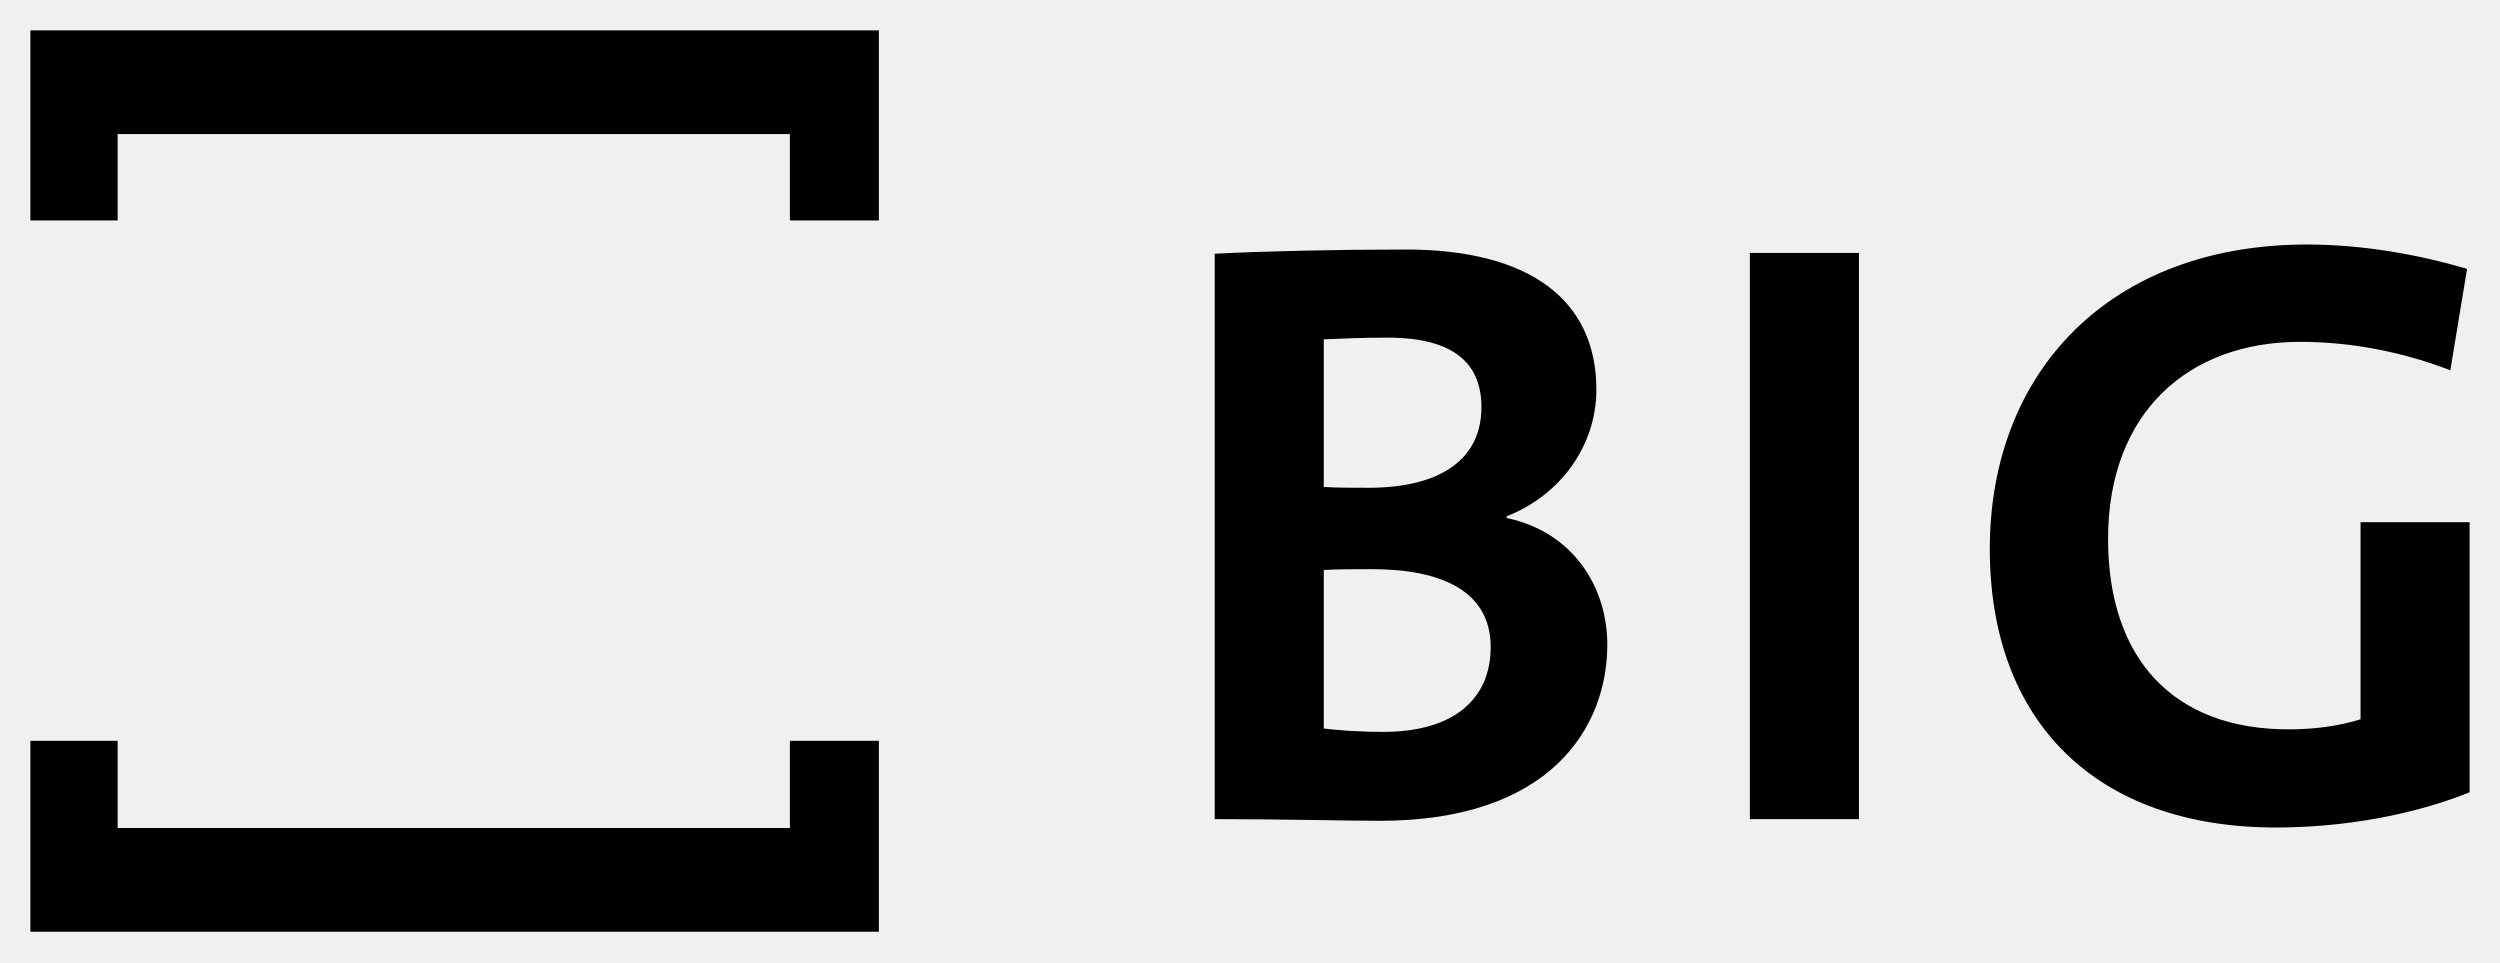
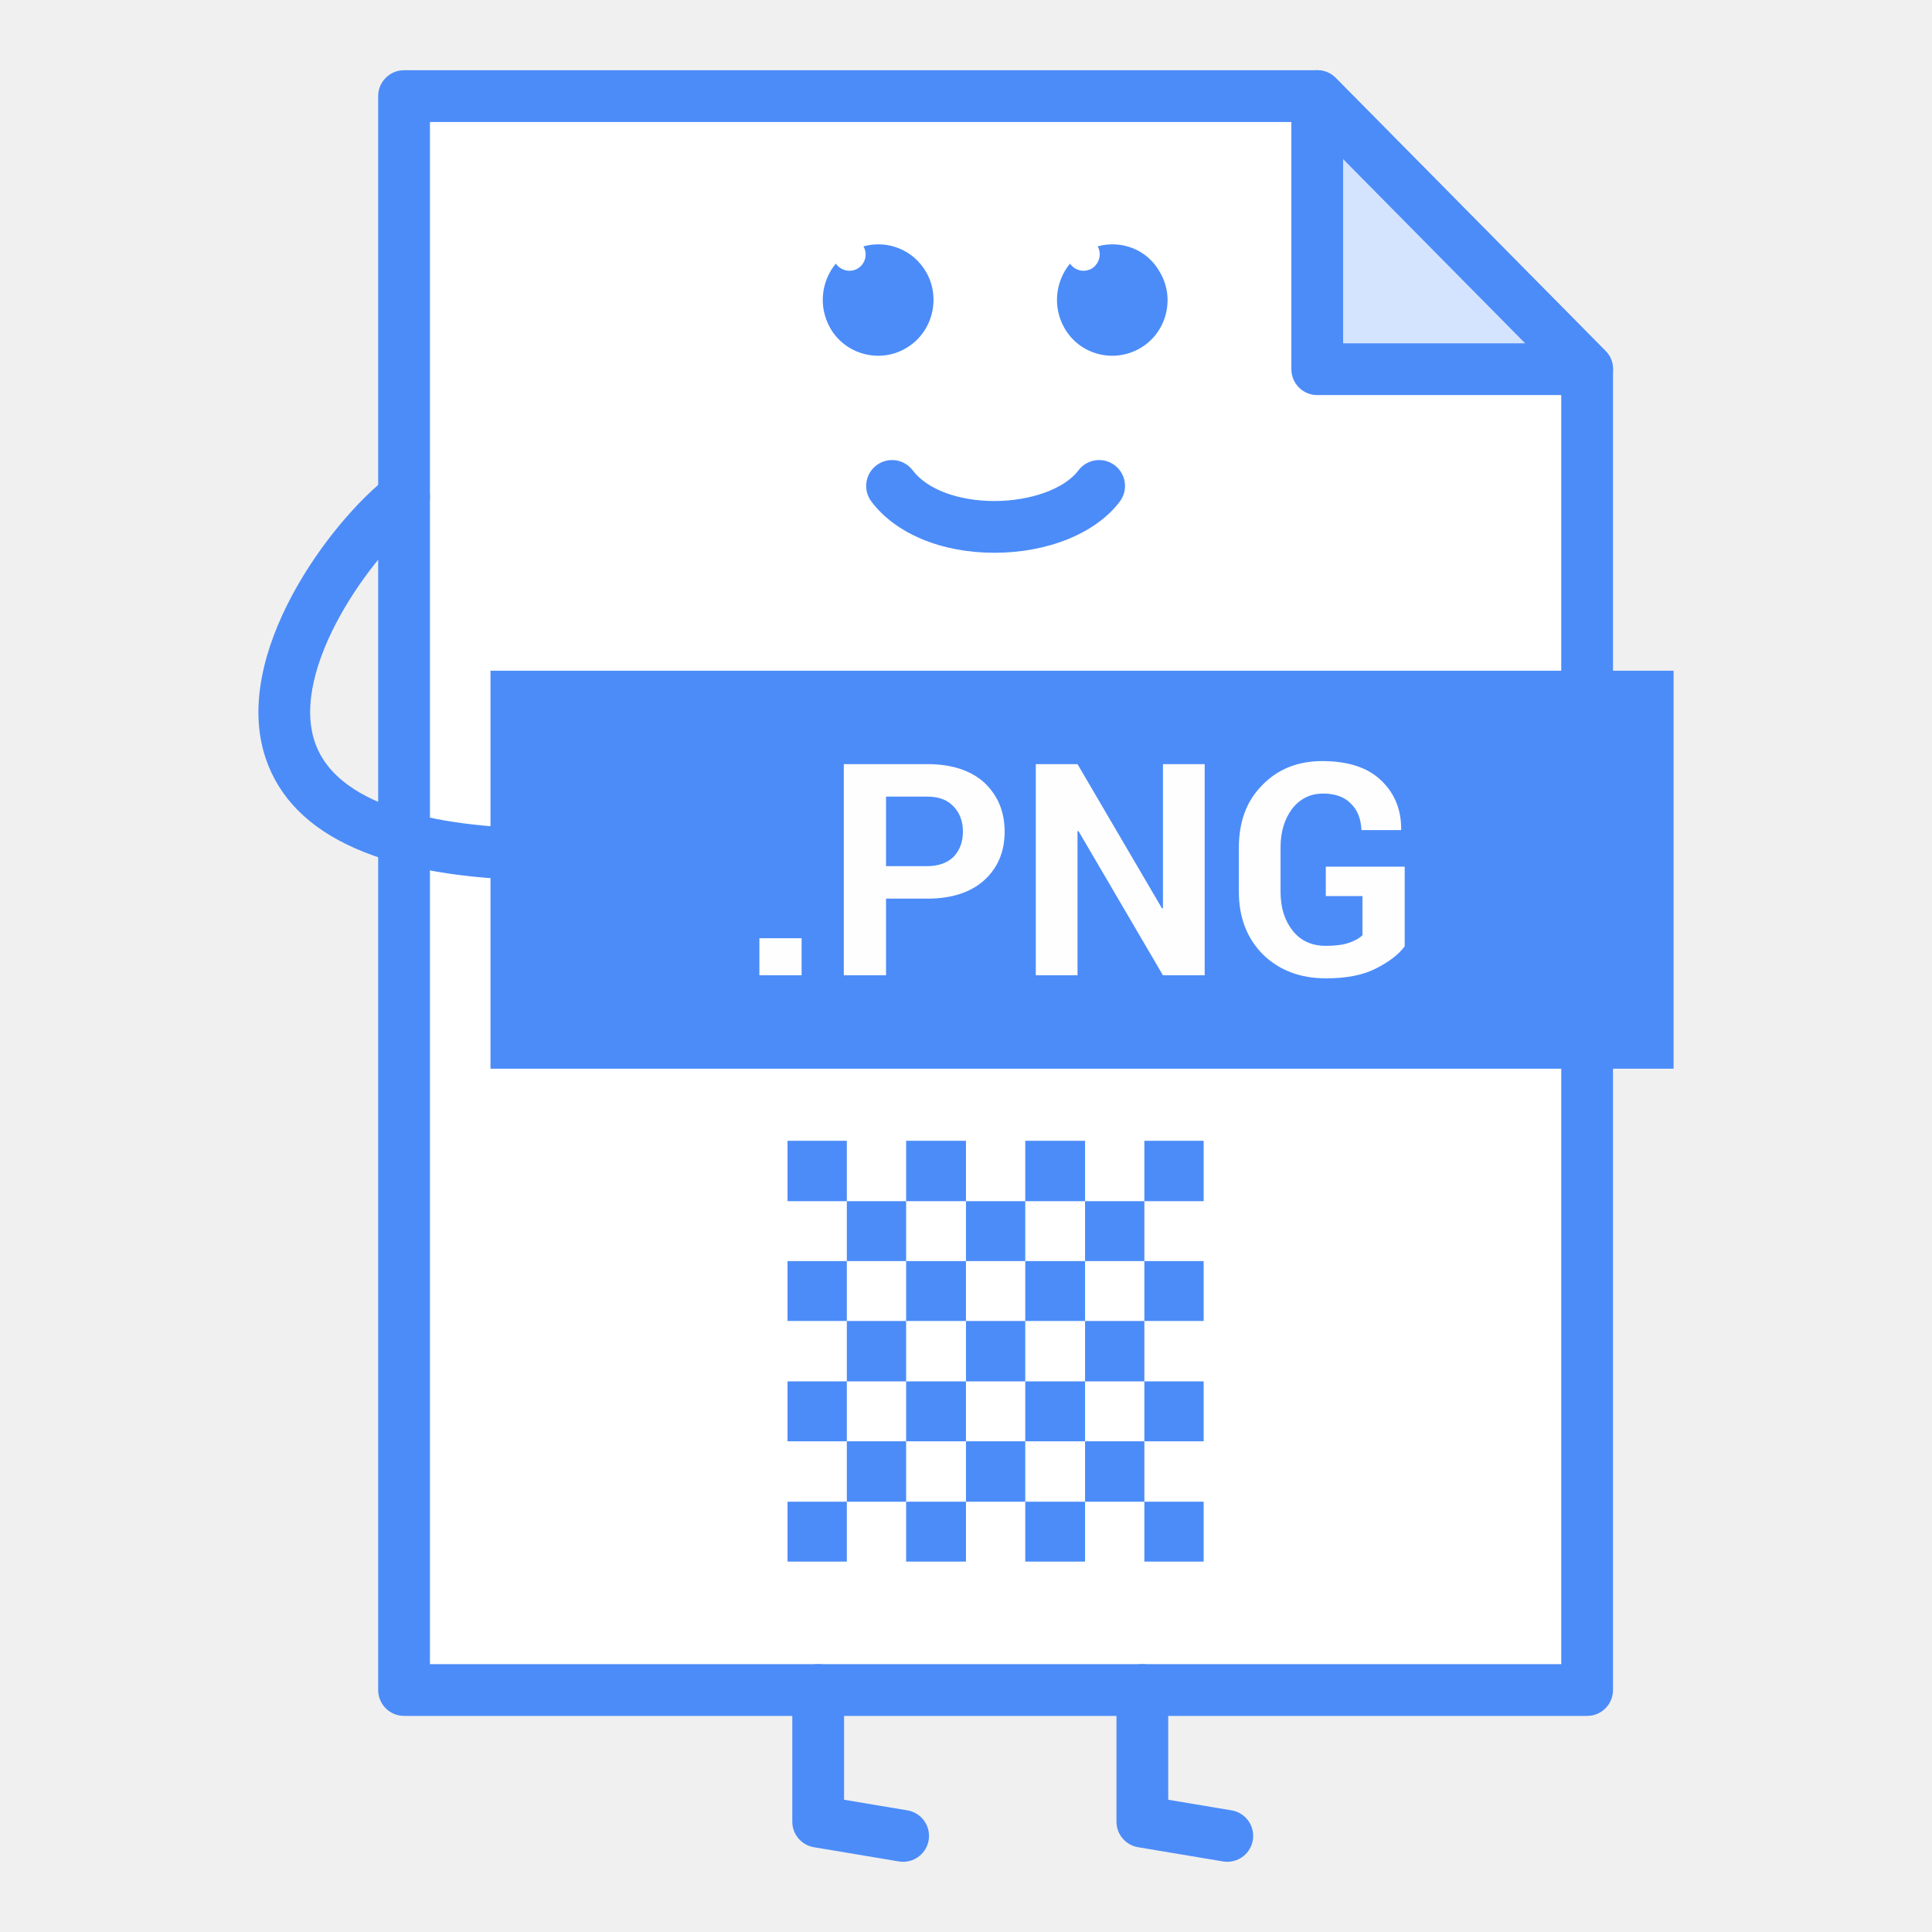
- <svg xmlns="http://www.w3.org/2000/svg" version="1.1" width="822.908" height="316.69" viewBox="0 0 822.908 316.69" id="Ebene_1" xml:space="preserve">
-   <defs id="defs17" />
-   <g transform="translate(-9.491,-125.179)" id="g3">
-     <g id="g5">
-       <path d="m 821.564,213.668 c -16.009,-4.688 -34.238,-8.002 -52.742,-8.002 -64.611,0 -104.363,41.688 -104.363,100.222 0,56.883 35.057,91.676 94.149,91.676 22.372,0 45.289,-4.135 63.791,-11.6 v -88.902 h -35.898 v 64.888 c -7.183,2.209 -14.912,3.305 -23.748,3.305 -37.832,0 -59.362,-23.191 -59.362,-62.672 0,-41.706 26.507,-64.886 63.224,-64.886 17.411,0 34.518,3.585 49.432,9.377 l 5.517,-33.406 z m -200.175,-5.241 h -35.905 v 186.38 h 35.905 V 208.427 z M 500.168,338.201 c 0,16.842 -11.867,27.883 -35.339,27.883 -8.289,0 -15.187,-0.553 -19.603,-1.104 v -52.186 c 3.856,-0.273 12.98,-0.273 15.73,-0.273 23.472,0 39.212,7.452 39.212,25.68 m -3.041,-78.972 c 0,16.566 -12.699,26.511 -37.266,26.511 -5.802,0 -10.219,0 -14.635,-0.279 v -48.596 c 6.346,-0.28 13.521,-0.551 20.981,-0.551 22.645,0 30.92,9.114 30.92,22.915 m 41.426,78.138 c 0,-18.773 -11.041,-36.998 -33.137,-41.688 v -0.561 c 17.67,-6.897 29.541,-23.19 29.541,-41.689 0,-29.823 -22.365,-46.116 -62.668,-46.116 -22.918,0 -47.227,0.554 -62.963,1.388 v 186.105 c 23.466,0 43.072,0.549 54.4,0.549 56.319,0 74.827,-30.925 74.827,-57.988" id="path7" />
-       <path d="M 19.494,431.869" id="path9" />
+ <svg xmlns="http://www.w3.org/2000/svg" width="800px" height="800px" viewBox="0 0 512 512" version="1.1" xml:space="preserve">
+   <g id="file__x2C__png__x2C__image__x2C_">
+     <g id="Layer_48">
+       <g>
+         <g>
+           <polygon points="107.08,25.47 349.084,25.47 420.61,97.84       420.61,447.873 107.08,447.873     " style="fill-rule:evenodd;clip-rule:evenodd;fill:#FFFFFF;" />
+           <path d="M420.61,454.732H107.08c-3.791,0-6.86-3.068-6.86-6.859V25.47c0-3.79,3.069-6.86,6.86-6.86      h242.004c1.836,0,3.589,0.734,4.883,2.037l71.521,72.371c1.271,1.285,1.978,3.015,1.978,4.823v350.033      C427.466,451.664,424.401,454.732,420.61,454.732z M113.939,441.014h299.807V100.658L346.221,32.33H113.939V441.014z" style="fill:#4C8CF9;" />
+         </g>
+         <g>
+           <rect height="105.467" style="fill-rule:evenodd;clip-rule:evenodd;fill:#4C8CF9;" width="313.531" x="129.985" y="177.75" />
+         </g>
+         <g>
+           <path d="M212.433,258.463h-11.187v-9.82h11.187V258.463z M234.807,238.149v20.313H223.62v-55.962h22.112      c6.392,0,11.453,1.615,15.05,4.845c3.593,3.363,5.46,7.667,5.46,13.045c0,5.382-1.867,9.687-5.46,12.917      c-3.598,3.226-8.659,4.841-15.05,4.841H234.807z M234.807,229.541h10.925c3.061,0,5.46-0.94,7.057-2.556      c1.597-1.749,2.395-3.9,2.395-6.594c0-2.689-0.798-4.841-2.395-6.589c-1.597-1.748-3.864-2.689-7.057-2.689h-10.925V229.541z       M319.25,258.463h-11.054l-22.379-38.205h-0.266v38.205h-11.055v-55.962h11.055l22.378,38.208h0.267v-38.208h11.054V258.463z       M372.261,250.795c-1.729,2.29-4.263,4.17-7.727,5.918c-3.465,1.75-7.86,2.556-13.184,2.556c-6.795,0-12.389-2.152-16.651-6.322      c-4.263-4.304-6.392-9.819-6.392-16.68V224.7c0-6.86,2-12.375,6.125-16.551c4.13-4.304,9.457-6.452,15.982-6.452      c6.662,0,11.856,1.611,15.454,4.974c3.593,3.363,5.461,7.667,5.461,13.05v0.266h-10.526c-0.129-2.955-1.064-5.378-2.795-6.993      c-1.602-1.748-4.129-2.689-7.328-2.689c-3.459,0-6.125,1.345-8.254,4.034c-1.996,2.693-3.065,6.052-3.065,10.223v11.705      c0,4.304,1.069,7.668,3.198,10.361c2.129,2.689,5.061,4.033,8.791,4.033c2.529,0,4.662-0.271,6.126-0.808      c1.597-0.537,2.795-1.211,3.593-2.019v-10.356h-9.719v-7.801h20.91V250.795z" style="fill:#FEFEFE;" />
+         </g>
+         <g>
+           <path d="M263.499,146.493c-14.005,0-26.183-5.08-32.579-13.591c-2.276-3.028-1.666-7.328,1.367-9.604      c3.029-2.285,7.328-1.666,9.604,1.363c3.763,5.006,12.041,8.112,21.608,8.112c0.009,0,0.018,0,0.027,0      c9.682-0.004,18.629-3.262,22.264-8.108c2.275-3.033,6.58-3.648,9.608-1.372c3.028,2.271,3.644,6.571,1.372,9.604      c-6.282,8.378-19.02,13.591-33.24,13.596C263.517,146.493,263.508,146.493,263.499,146.493z" style="fill:#4C8CF9;" />
+         </g>
+         <g>
+           <path d="M143.976,233.308c-0.028,0-0.05,0-0.078,0c-41.719-0.454-66.452-11.352-73.508-32.4      c-9.2-27.43,17.064-62.675,32.491-74.596c3.005-2.308,7.31-1.771,9.627,1.234c2.317,2.996,1.762,7.305-1.234,9.622      c-12.88,9.957-34.396,39.934-27.875,59.38c6.227,18.565,36.419,22.773,60.651,23.039c3.786,0.042,6.823,3.148,6.782,6.933      C150.79,230.284,147.729,233.308,143.976,233.308z" style="fill:#4C8CF9;" />
+         </g>
+         <g>
+           <polygon points="349.084,97.84 420.61,97.84 349.084,25.47     " style="fill-rule:evenodd;clip-rule:evenodd;fill:#D4E4FF;" />
+           <path d="M420.61,104.7h-71.526c-3.79,0-6.859-3.07-6.859-6.86V25.47c0-2.781,1.68-5.291,4.253-6.346      c2.579-1.061,5.534-0.45,7.489,1.523l71.521,72.371c1.945,1.969,2.52,4.915,1.45,7.466      C425.869,103.039,423.373,104.7,420.61,104.7z M355.944,90.98h48.239l-48.239-48.809V90.98z" style="fill:#4C8CF9;" />
+         </g>
+         <g>
+           <path d="M239.345,493.391c-0.376,0-0.757-0.027-1.143-0.092l-22.507-3.768      c-3.309-0.555-5.727-3.414-5.727-6.768v-34.891c0-3.791,3.069-6.859,6.86-6.859c3.79,0,6.86,3.068,6.86,6.859v29.082      l16.78,2.809c3.74,0.627,6.259,4.16,5.635,7.9C245.543,491.02,242.635,493.391,239.345,493.391z" style="fill:#4C8CF9;" />
+         </g>
+         <g>
+           <path d="M325.251,493.391c-0.376,0-0.752-0.027-1.138-0.092l-22.511-3.768      c-3.305-0.555-5.727-3.414-5.727-6.768v-34.891c0-3.791,3.069-6.859,6.859-6.859s6.859,3.068,6.859,6.859v29.082l16.785,2.809      c3.735,0.627,6.259,4.16,5.631,7.9C331.45,491.02,328.546,493.391,325.251,493.391z" style="fill:#4C8CF9;" />
+         </g>
+         <g>
+           <path d="M290.883,65.289c6.259-1.753,13.184,0.808,16.51,6.86      c4.13,6.993,1.734,16.143-5.322,20.176c-7.062,4.038-15.987,1.615-19.979-5.378c-3.198-5.653-2.4-12.38,1.464-17.088      c1.33,1.886,3.73,2.423,5.727,1.349C291.277,69.997,292.076,67.304,290.883,65.289L290.883,65.289z" style="fill-rule:evenodd;clip-rule:evenodd;fill:#4C8CF9;" />
+         </g>
+         <g>
+           <path d="M228.813,65.289c6.259-1.753,13.188,0.808,16.652,6.86      c3.992,6.993,1.597,16.143-5.465,20.176c-6.924,4.038-15.982,1.615-19.979-5.378c-3.193-5.653-2.395-12.38,1.468-17.088      c1.331,1.886,3.859,2.423,5.727,1.349C229.346,69.997,230.011,67.304,228.813,65.289L228.813,65.289z" style="fill-rule:evenodd;clip-rule:evenodd;fill:#4C8CF9;" />
+         </g>
+         <g>
+           <path d="M208.702,302.32h15.716v16.008h15.716V302.32h15.854v16.008      h15.716V302.32h15.849v16.008h15.716V302.32h15.716v16.008h-15.716v15.873h15.716v15.871h-15.716v16.01h15.716v15.877h-15.716      v16.01h15.716v15.871h-15.716v-15.871h-15.716v15.871h-15.849v-15.871h-15.716v15.871h-15.854v-15.871h-15.716v15.871h-15.716      v-15.871h15.716v-16.01h-15.716v-15.877h15.716v-16.01h-15.716v-15.871h15.716v-15.873h-15.716V302.32z M271.703,318.328v15.873      h15.849v-15.873H271.703z M287.552,334.201v15.871h15.716v-15.871H287.552z M240.134,318.328v15.873h15.854v-15.873H240.134z       M255.987,334.201v15.871h15.716v-15.871H255.987z M271.703,350.072v16.01h15.849v-16.01H271.703z M287.552,366.082v15.877      h15.716v-15.877H287.552z M255.987,397.969v-16.01h-15.854v16.01H255.987z M240.134,381.959v-15.877h-15.716v15.877H240.134z       M287.552,397.969v-16.01h-15.849v16.01H287.552z M271.703,381.959v-15.877h-15.716v15.877H271.703z M255.987,366.082v-16.01      h-15.854v16.01H255.987z M240.134,350.072v-15.871h-15.716v15.871H240.134z" style="fill-rule:evenodd;clip-rule:evenodd;fill:#4C8CF9;" />
+         </g>
+       </g>
    </g>
-     <polygon points="48.216,369.021 19.491,369.021 19.491,431.869 298.778,431.869 298.778,369.021 269.49,369.021 269.49,397.734 48.216,397.734 " id="polygon11" />
-     <polygon points="48.216,169.311 269.49,169.311 269.49,197.744 298.778,197.744 298.778,135.179 19.491,135.179 19.491,197.744 48.216,197.744 " id="polygon13" />
  </g>
+   <g id="Layer_1" />
</svg>
